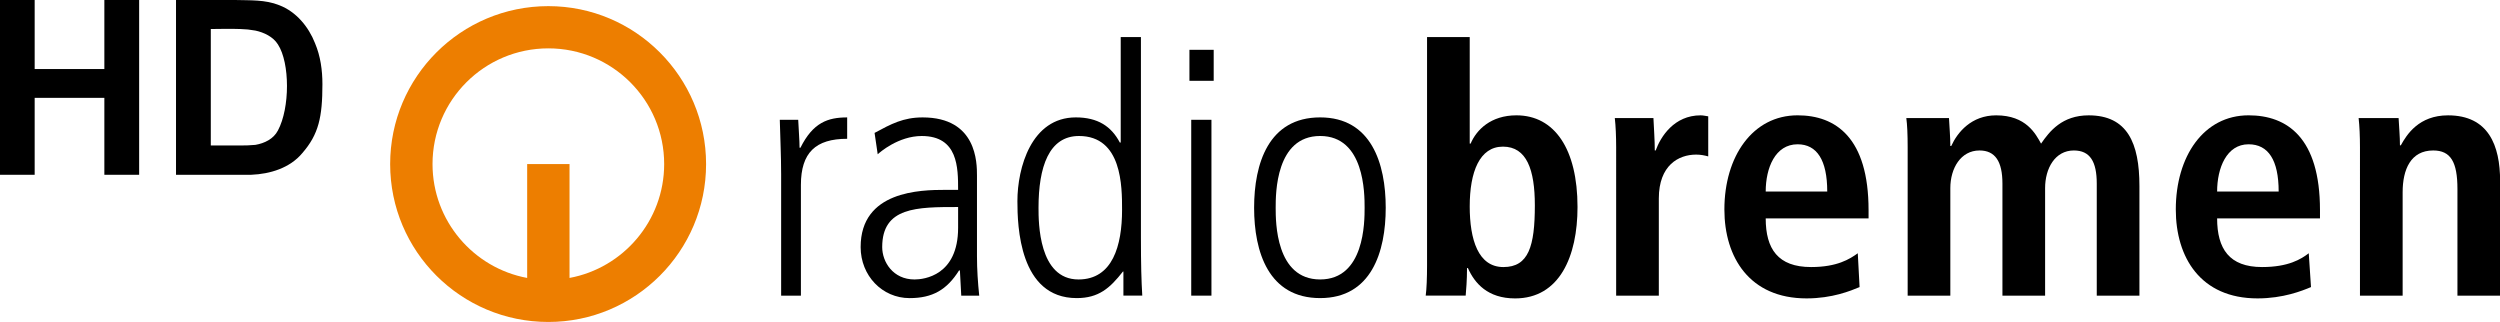
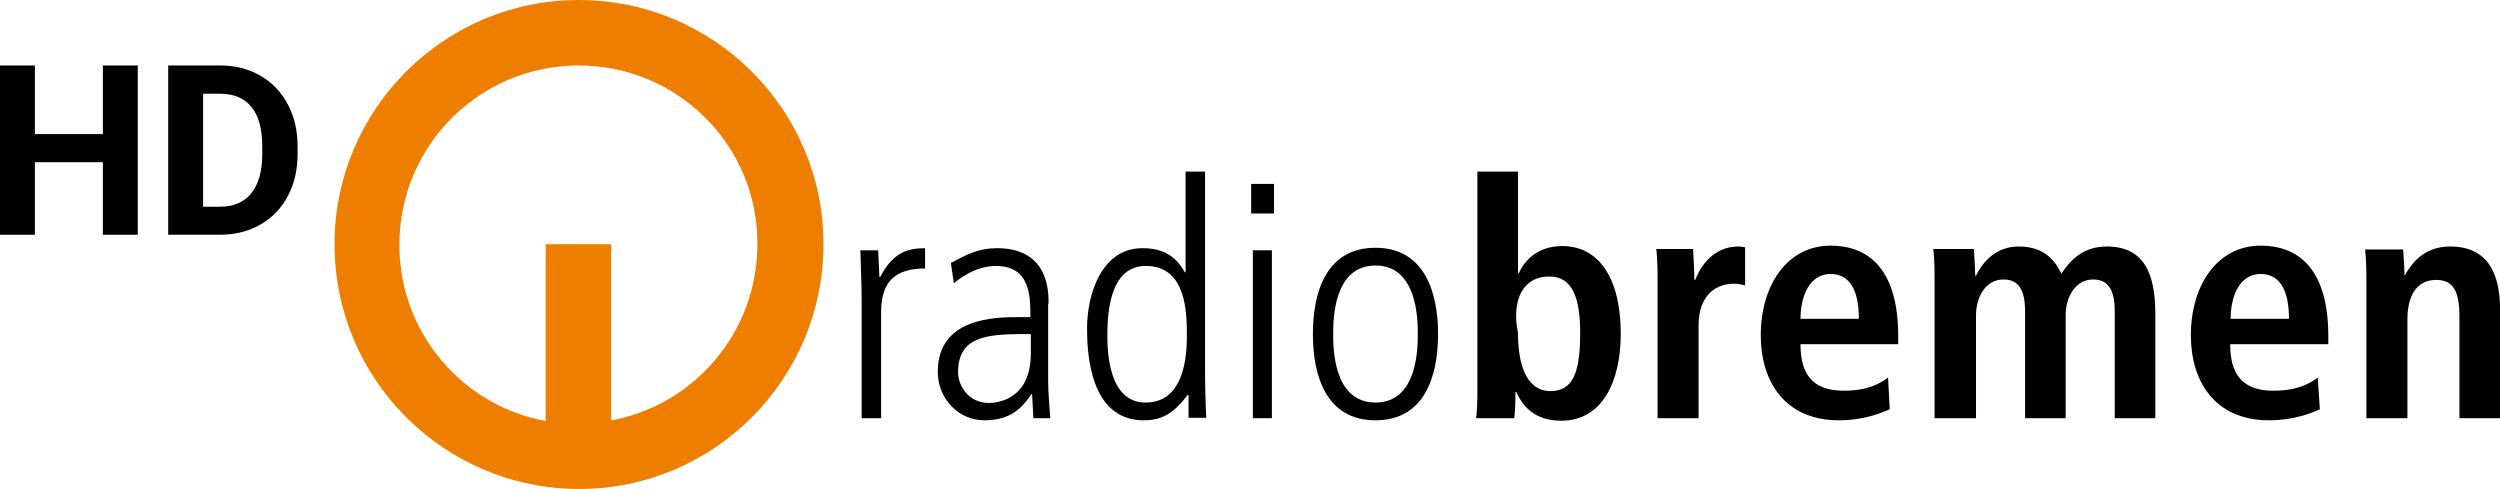
- <svg xmlns="http://www.w3.org/2000/svg" width="1850.6pt" height="238.33pt" version="1.1" viewBox="0 0 1850.6 238.33">
-   <g transform="translate(-7,-10.63)">
-     <path d="m7 10.63h25.66v51.105h51.59v-51.105h25.75v129.38h-25.75v-56.95h-51.59v56.95h-25.66z" />
-     <path d="m137.29 10.63h43.68c10.98 0.33 22.37-0.35 32.76 3.86 12.51 4.79 21.67 15.91 26.47 28.14 4.04 9.56 5.47 20.012 5.47 30.29 0 24.421-2.78 37.12-14.87 51.02-9.15 11.07-23.91 15.505-37.8 16.065h-55.71zm25.75 21.48v86.22h21.757c3.756 0 7.508-0.095 11.258-0.46 6.71-1.17 13.42-4.34 16.69-10.68 8.935-16.686 8.91-49.957 0-63.65-3.51-5.68-10.33-8.92-16.69-10.27-4.524-0.791-6.63-0.994-11.258-1.16-6.399-0.23-15.385-0.093-21.757 0z" />
-     <g transform="matrix(2.813 0 0 2.813 2988 5767.4)">
-       <g transform="matrix(.75 0 0 .75 -854.52 -2078.7)">
-         <path d="m0.473 146.68h6.934v-38.832c0-11.379 5.201-16.201 16.232-16.201v-7.502c-6.777 0-11.977 1.797-16.39 10.638h-0.315c0-2.537-0.315-6.162-0.473-9.803h-6.462c0.158 6.414 0.473 12.702 0.473 19.132z" />
-         <path d="m69.185 104.57c0-4.46 0-20.425-19.069-20.425-6.777 0-11.032 2.285-16.863 5.437l1.103 7.502c0.63-0.615 7.249-6.414 15.444-6.414 12.765 0 12.765 11.142 12.765 18.896h-4.413c-8.825 0-29.786 0.347-29.786 20.078 0 10.023 7.565 17.903 17.178 17.903 8.037 0 13.081-2.916 17.336-9.692h0.315l0.473 8.825h6.304c-0.473-4.57-0.788-9.188-0.788-13.79zm-6.619 18.281c0 16.816-11.977 18.155-15.287 18.155-7.565 0-11.347-6.162-11.347-11.363 0-14.058 12.135-14.058 26.634-14.058z" />
-         <path d="m126.71 55.947h-7.092v37.004h-0.315c-2.994-5.673-7.722-8.81-15.445-8.81-15.602 0-20.488 17.667-20.488 29.392 0 8.605 0.63 34.009 20.803 34.009 7.722 0 11.662-3.499 16.232-9.33h0.158v8.463h6.619c-0.315-5.295-0.473-10.764-0.473-20.44zm-35.932 59.903c0-14.294 3.625-25.184 14.184-25.184 15.129 0 15.129 17.682 15.129 25.909 0 12.56-3.31 24.428-15.287 24.428-14.026 0-14.026-20.078-14.026-25.152" />
-         <path d="m144.36 146.68h7.092v-61.699h-7.092zm-0.63-75.379h8.51v-10.874h-8.51z" />
-         <path d="m189.59 141c-15.602 0-15.602-20.204-15.602-25.152 0-4.964 0-25.184 15.602-25.184s15.602 20.22 15.602 25.184c0 4.949 0 25.152-15.602 25.152m0 6.54c17.966 0 23.009-16.217 23.009-31.693 0-15.492-5.043-31.708-23.009-31.708-18.124 0-23.167 16.217-23.167 31.708 0 15.476 5.043 31.693 23.167 31.693" />
-       </g>
-       <g transform="matrix(.75 0 0 .75 -854.52 -2078.7)">
-         <path d="m227.1 55.947v80.107c0 4.46-0.158 8.353-0.473 10.622h14.026c0.158-1.797 0.473-5.421 0.473-9.661h0.315c2.364 5.327 6.934 10.638 16.548 10.638 15.602 0 21.906-14.767 21.906-32.071 0-20.314-8.037-32.166-21.433-32.166-8.983 0-14.026 5.075-16.075 9.929h-0.315v-37.398zm14.972 59.398c0-12.088 3.467-20.945 11.662-20.945 8.353 0 11.189 8.132 11.189 20.582 0 14.404-2.206 21.67-11.032 21.67-8.825 0-11.82-9.566-11.82-21.307" />
-         <path d="m293.45 146.68h14.972v-34.104c0-11.631 6.934-15.382 13.081-15.382 1.576 0 2.837 0.252 4.255 0.63v-14.058c-0.946-0.126-1.734-0.347-2.679-0.347-9.298 0-14.026 7.502-15.76 12.324h-0.315c0-3.735-0.315-7.628-0.473-11.363h-13.553c0.315 2.789 0.473 6.414 0.473 10.275z" />
-         <path d="m378.23 131.81c-2.837 2.049-7.25 4.838-16.39 4.838-11.662 0-15.917-6.414-15.917-17.068h36.09v-2.9c0-25.405-11.505-33.269-24.9-33.269-15.76 0-25.688 14.404-25.688 33.032 0 16.816 8.825 31.204 28.84 31.204 8.983 0 15.445-2.648 18.596-3.971zm-32.307-21.67c0-8.227 3.309-16.564 11.189-16.564 6.777 0 10.401 5.547 10.401 16.564z" />
-         <path d="m395.73 146.68h14.972v-37.745c0-6.887 3.625-13.191 10.244-13.191 5.516 0 8.037 3.893 8.037 11.615v39.321h14.972v-37.745c0-6.887 3.467-13.191 10.086-13.191 5.673 0 8.037 3.893 8.037 11.615v39.321h14.972v-38.454c0-15.129-4.255-24.806-17.808-24.806-9.298 0-13.711 5.563-16.705 9.929-1.891-3.404-5.201-9.929-15.76-9.929-8.668 0-13.553 5.91-15.76 10.764h-0.315c0-3.262-0.315-6.54-0.473-9.803h-14.972c0.315 2.285 0.473 5.673 0.473 10.165z" />
-         <path d="m536.46 131.81c-2.679 2.049-7.092 4.838-16.39 4.838-11.505 0-15.76-6.414-15.76-17.068h36.09v-2.9c0-25.405-11.505-33.269-25.058-33.269-15.76 0-25.531 14.404-25.531 33.032 0 16.816 8.668 31.204 28.683 31.204 8.983 0 15.602-2.648 18.754-3.971zm-32.15-21.67c0-8.227 3.31-16.564 11.032-16.564 6.934 0 10.559 5.547 10.559 16.564z" />
-         <path d="m554.43 146.68h14.972v-36.279c0-7.99 2.837-14.657 10.717-14.657 6.146 0 8.51 4.019 8.51 13.538v37.398h14.972v-40.156c0-12.592-4.098-23.104-18.281-23.104-10.244 0-14.499 6.777-16.548 10.512h-0.315c0-3.136-0.315-6.399-0.473-9.55h-14.026c0.315 2.789 0.473 6.414 0.473 10.275z" />
-       </g>
-     </g>
+ <svg xmlns="http://www.w3.org/2000/svg" width="800pt" height="156.47pt" version="1.1" viewBox="0 0 800 156.47">
+   <g transform="matrix(1.9046 0 0 1.9046 -4.8359 75.117)" style="shape-inside:url(#rect21418);white-space:pre" aria-label="HD">
+     <path d="m25.684 0h-5.859v-12.188h-11.426v12.188h-5.859v-28.438h5.859v11.523h11.426v-11.523h5.859z" />
+     <path d="m30.801 0v-28.438h8.75q3.75 0 6.699 1.699 2.969 1.68 4.629 4.805 1.66 3.106 1.66 7.07v1.309q0 3.965-1.641 7.051-1.621 3.086-4.59 4.785-2.969 1.699-6.699 1.719zm5.859-23.691v18.984h2.832q3.438 0 5.254-2.246t1.855-6.426v-1.504q0-4.336-1.797-6.562-1.797-2.246-5.254-2.246z" />
  </g>
-   <path d="m405.91 35.799c-47.373 0-85.738 38.365-85.738 85.672 0 42.001 30.359 76.931 70.058 84.27v-84.27h31.359v84.27c39.7-7.339 70.058-42.269 70.058-84.27 0-47.306-38.365-85.672-85.738-85.672m0-31.259c64.387 0 116.76 52.377 116.76 116.93 0 64.554-52.377 116.86-116.76 116.86-64.72 0-117.1-52.31-117.1-116.86 0-64.554 52.377-116.93 117.1-116.93" fill="#ed7e00" />
+   <g transform="matrix(.99825 0 0 .99825 64.443 40.713)" stroke-width="1.356">
+     <path d="m211.79 93.272h6.101v-33.892c0-9.897 4.474-14.099 14.099-14.099v-6.507c-5.965 0-10.439 1.627-14.37 9.219h-0.271c-0.136-2.169-0.271-5.423-0.407-8.541h-5.694c0.136 5.558 0.407 11.117 0.407 16.675v37.146z" />
+     <path d="m271.58 56.533c0-3.932 0-17.76-16.539-17.76-5.965 0-9.761 2.034-14.777 4.745l0.949 6.507c0.678-0.542 6.372-5.558 13.421-5.558 11.117 0 11.117 9.761 11.117 16.404h-3.796c-7.728 0-25.894 0.271-25.894 17.488 0 8.676 6.643 15.59 14.913 15.59 6.914 0 11.388-2.576 15.048-8.405h0.271l0.407 7.728h5.423c-0.271-4.067-0.678-7.999-0.678-12.066v-24.674zm-5.694 15.997c0 14.642-10.574 15.862-13.421 15.862-6.507 0-9.897-5.423-9.897-9.897 0-12.201 10.574-12.201 23.318-12.201z" />
+     <path d="m321.6 14.235h-6.101v32.266h-0.271c-2.711-5.016-6.779-7.728-13.557-7.728-13.421 0-17.76 15.319-17.76 25.623 0 7.456 0.678 29.554 18.166 29.554 6.779 0 10.168-3.118 14.099-8.134h0.271v7.321h5.694c-0.271-4.609-0.407-9.354-0.407-17.76v-61.142zm-31.181 52.194c0-12.472 3.118-21.962 12.337-21.962 13.15 0 13.15 15.319 13.15 22.505 0 10.981-2.847 21.284-13.286 21.284-12.201 0-12.201-17.488-12.201-21.827" />
+     <path d="m337.06 93.272h6.101v-53.821h-6.101zm-0.542-65.616h7.321v-9.49h-7.321z" />
+     <path d="m376.37 88.256c-13.557 0-13.557-17.624-13.557-21.962 0-4.338 0-21.962 13.557-21.962s13.557 17.624 13.557 21.962c0 4.338 0 21.962-13.557 21.962m0 5.694c15.726 0 20.064-14.099 20.064-27.656s-4.474-27.656-20.064-27.656c-15.726 0-20.064 14.099-20.064 27.656s4.338 27.656 20.064 27.656" />
+     <path d="m409.04 14.235v69.818c0 3.932-0.136 7.321-0.407 9.219h12.201c0.271-1.627 0.407-4.745 0.407-8.405h0.271c2.034 4.609 5.965 9.219 14.37 9.219 13.421 0 19.115-12.879 19.115-27.927 0-17.76-7.05-28.063-18.709-28.063-7.863 0-12.066 4.474-13.964 8.676h-0.271v-32.537zm13.015 51.788c-2.169-10.71 1.627-18.302 10.168-18.166 7.321 0 9.761 7.05 9.761 17.895 0 12.472-2.034 18.844-9.625 18.844-7.592-0.136-10.303-8.405-10.303-18.573" />
+     <path d="m466.93 93.272h13.015v-29.69c0-10.168 5.965-13.421 11.252-13.421 1.356 0 2.576 0.271 3.66 0.542v-12.201c-0.678-0.136-1.356-0.271-2.169-0.271-8.134 0-12.201 6.507-13.828 10.71h-0.271c0-3.254-0.271-6.643-0.407-9.897h-11.795c0.271 2.44 0.407 5.558 0.407 8.948v45.28z" />
+     <path d="m540.68 80.258c-2.44 1.762-6.236 4.203-14.235 4.203-10.168 0-13.828-5.558-13.828-14.913h31.317v-2.576c0-22.098-10.032-29.012-21.691-29.012-13.828 0-22.369 12.608-22.369 28.741 0 14.642 7.592 27.249 25.08 27.249 7.863 0 13.421-2.305 16.268-3.525zm-28.063-18.844c0-7.185 2.847-14.37 9.625-14.37 5.965 0 9.083 4.88 9.083 14.37z" />
+     <path d="m555.86 93.272h13.015v-32.943c0-5.965 3.118-11.523 8.812-11.523 4.88 0 6.914 3.389 6.914 10.168v34.299h13.015v-32.943c0-5.965 3.118-11.523 8.812-11.523 4.88 0 6.914 3.389 6.914 10.168v34.299h13.015v-33.486c0-13.15-3.796-21.556-15.59-21.556-7.999 0-11.93 4.88-14.506 8.676-1.627-2.982-4.474-8.676-13.693-8.676-7.456 0-11.659 5.152-13.693 9.354h-0.271c0-2.847-0.271-5.694-0.407-8.541h-13.015c0.271 2.034 0.407 5.016 0.407 8.812v45.416z" />
+     <path d="m678.42 80.258c-2.44 1.762-6.236 4.203-14.235 4.203-10.168 0-13.828-5.558-13.828-14.913h31.452v-2.576c0-22.098-10.032-29.012-21.691-29.012-13.828 0-22.369 12.608-22.369 28.741 0 14.642 7.592 27.249 25.08 27.249 7.863 0 13.557-2.305 16.268-3.525zm-27.927-18.844c0-7.185 2.847-14.37 9.625-14.37 5.965 0 9.083 4.88 9.083 14.37z" />
+     <path d="m694.15 93.272h13.015v-31.588c0-6.914 2.44-12.744 9.219-12.744 5.423 0 7.456 3.525 7.456 11.795v32.537h13.015v-34.977c0-10.981-3.66-20.064-15.997-20.064-8.812 0-12.608 5.965-14.506 9.219h0.136-0.271c0-2.711-0.271-5.558-0.407-8.27h-12.201c0.271 2.44 0.407 5.558 0.407 8.948v45.145z" />
+   </g>
+   <path d="m185.18 2.3315e-7c43.278 0 78.332 35.054 78.332 78.136 0 43.278-35.054 78.332-78.136 78.332-43.278 0-78.332-35.054-78.332-78.332 0-43.083 35.054-78.136 78.136-78.136m0 20.955c-31.725 0-57.378 25.653-57.378 57.377 0 28.2 20.171 51.503 46.803 56.399v-56.595h20.954v56.399c26.633-4.896 46.803-28.2 46.803-56.399 0.196-31.529-25.458-57.181-57.182-57.181" fill="#ed7e00" stroke-width="1.958" />
</svg>
